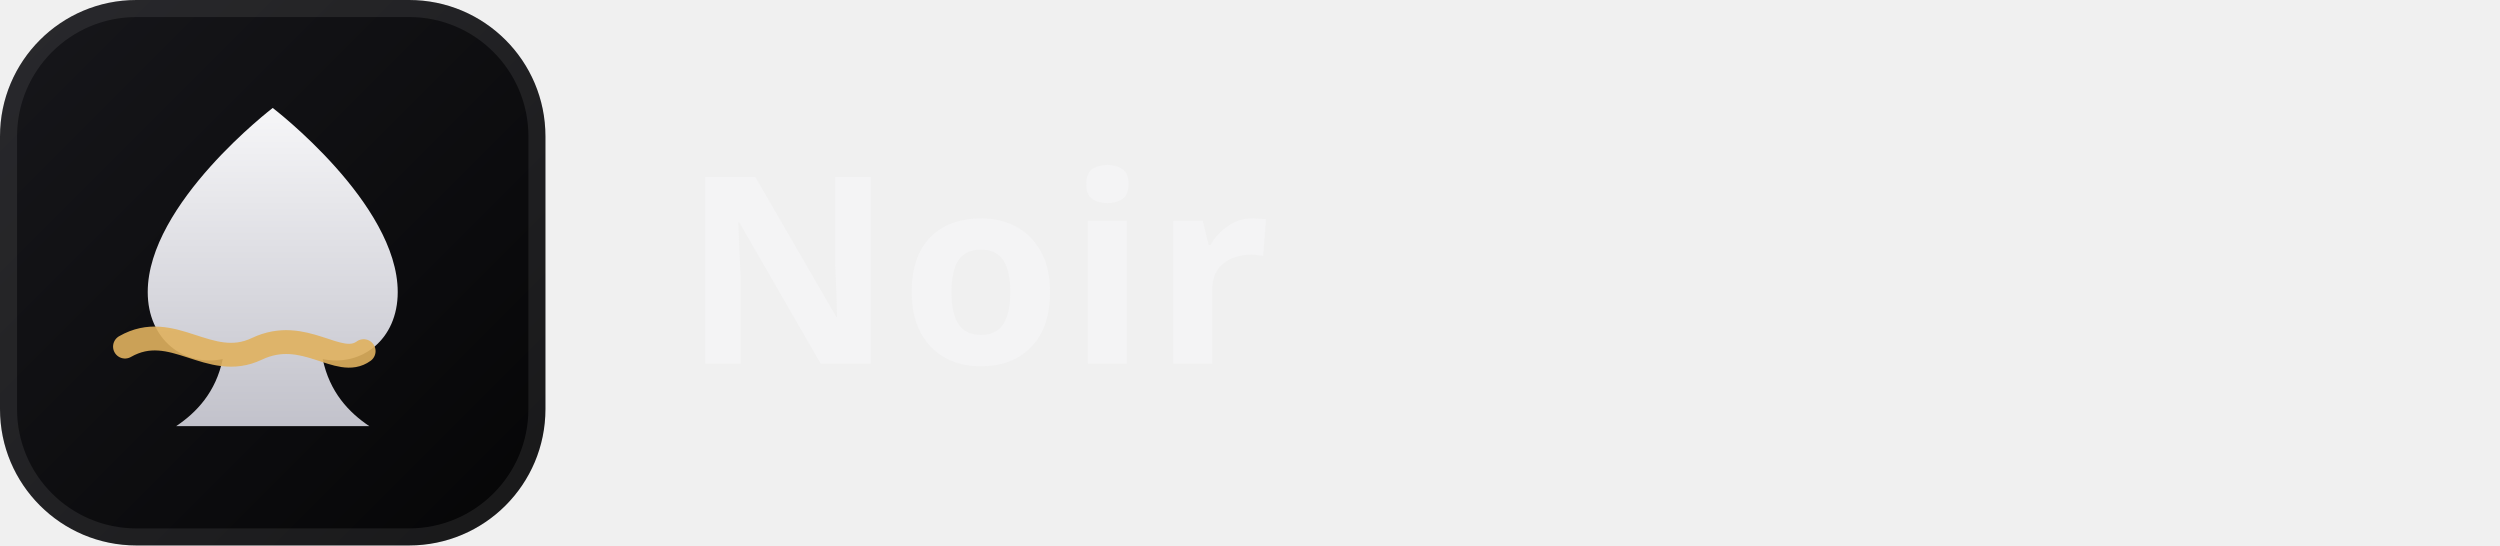
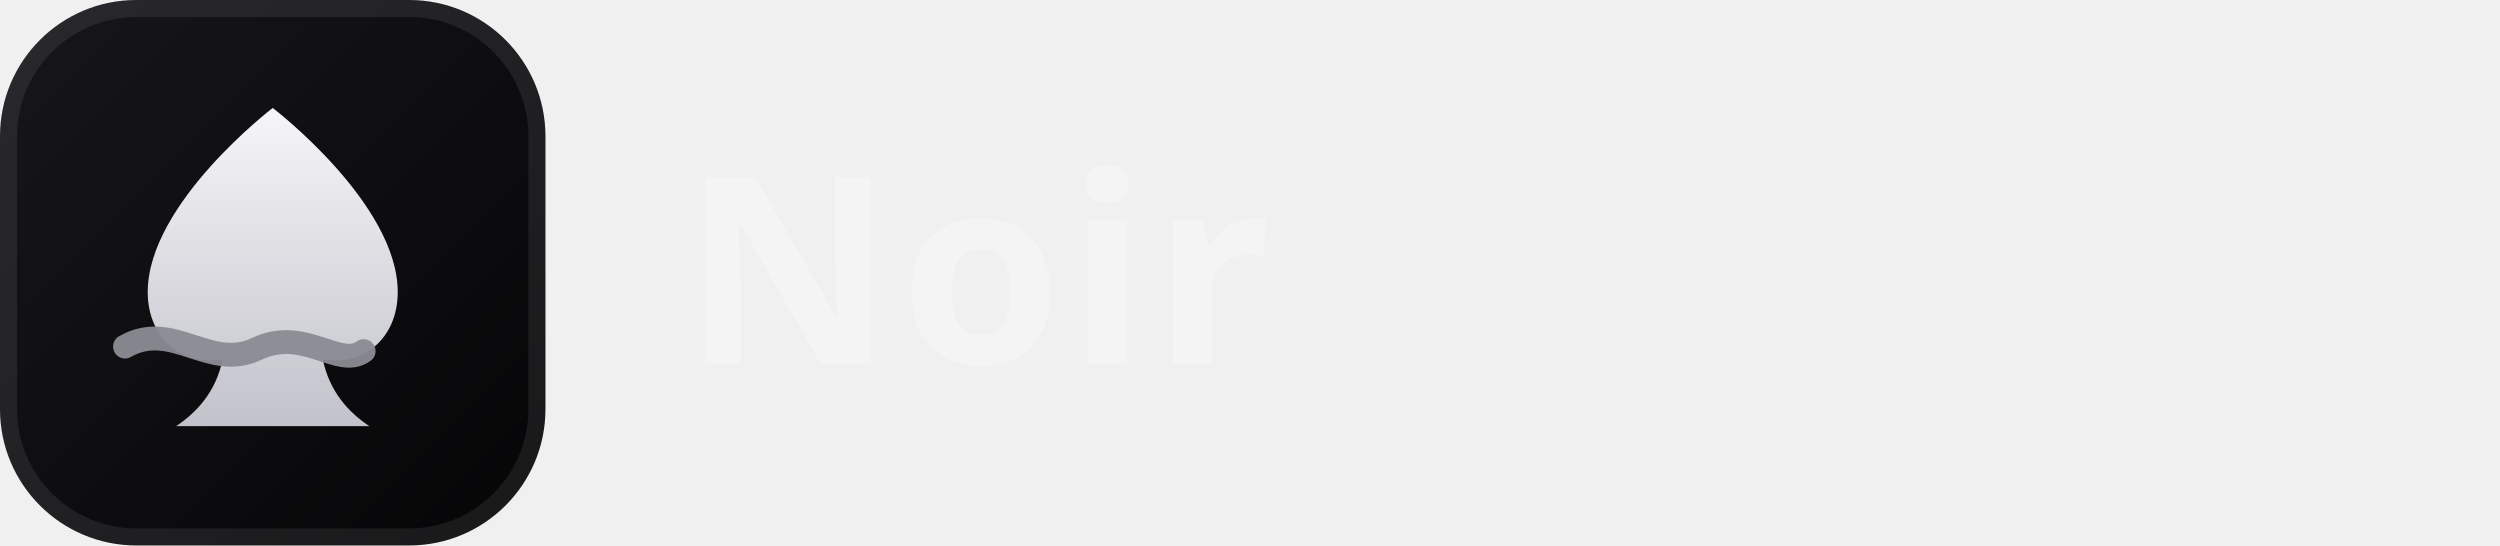
<svg xmlns="http://www.w3.org/2000/svg" width="220" height="48" viewBox="0 0 220 48" fill="none" aria-label="Noir">
  <defs>
    <linearGradient id="lnr-bg" x1="0" y1="0" x2="1" y2="1">
      <stop offset="0%" stop-color="#17171b" />
      <stop offset="100%" stop-color="#050506" />
    </linearGradient>
    <linearGradient id="lnr-mk" x1="0" y1="0" x2="0" y2="1">
      <stop offset="0%" stop-color="#f6f6f8" />
      <stop offset="100%" stop-color="#c2c2cb" />
    </linearGradient>
  </defs>
  <rect width="48" height="48" rx="12" fill="url(#lnr-bg)" />
  <rect x="0.75" y="0.75" width="46.5" height="46.5" rx="11.25" fill="none" stroke="#ffffff" stroke-opacity="0.08" stroke-width="1.5" />
  <path d="M24 9.5s-11 8.4-11 16.2c0 4.2 3.2 6.6 6.6 5.9-.6 2.9-2.3 4.7-4.1 5.9h17c-1.8-1.2-3.5-3-4.1-5.9 3.4.7 6.6-1.7 6.6-5.9C35 17.9 24 9.5 24 9.5Z" fill="url(#lnr-mk)" />
-   <path d="M11 30.5c4.2-2.4 7.4 2.2 11.6.2 4.2-2 7.2 1.8 9.4.2" stroke="#e0b15e" stroke-width="2.1" fill="none" stroke-linecap="round" opacity="0.9" />
+   <path d="M11 30.5c4.2-2.4 7.4 2.2 11.6.2 4.2-2 7.2 1.8 9.4.2" stroke="#8a8a93" stroke-width="2.1" fill="none" stroke-linecap="round" opacity="0.95" />
  <text x="60" y="32" font-size="23" font-weight="600" fill="#f4f4f5" font-family="ui-sans-serif,system-ui" letter-spacing="0.5">Noir</text>
</svg>
